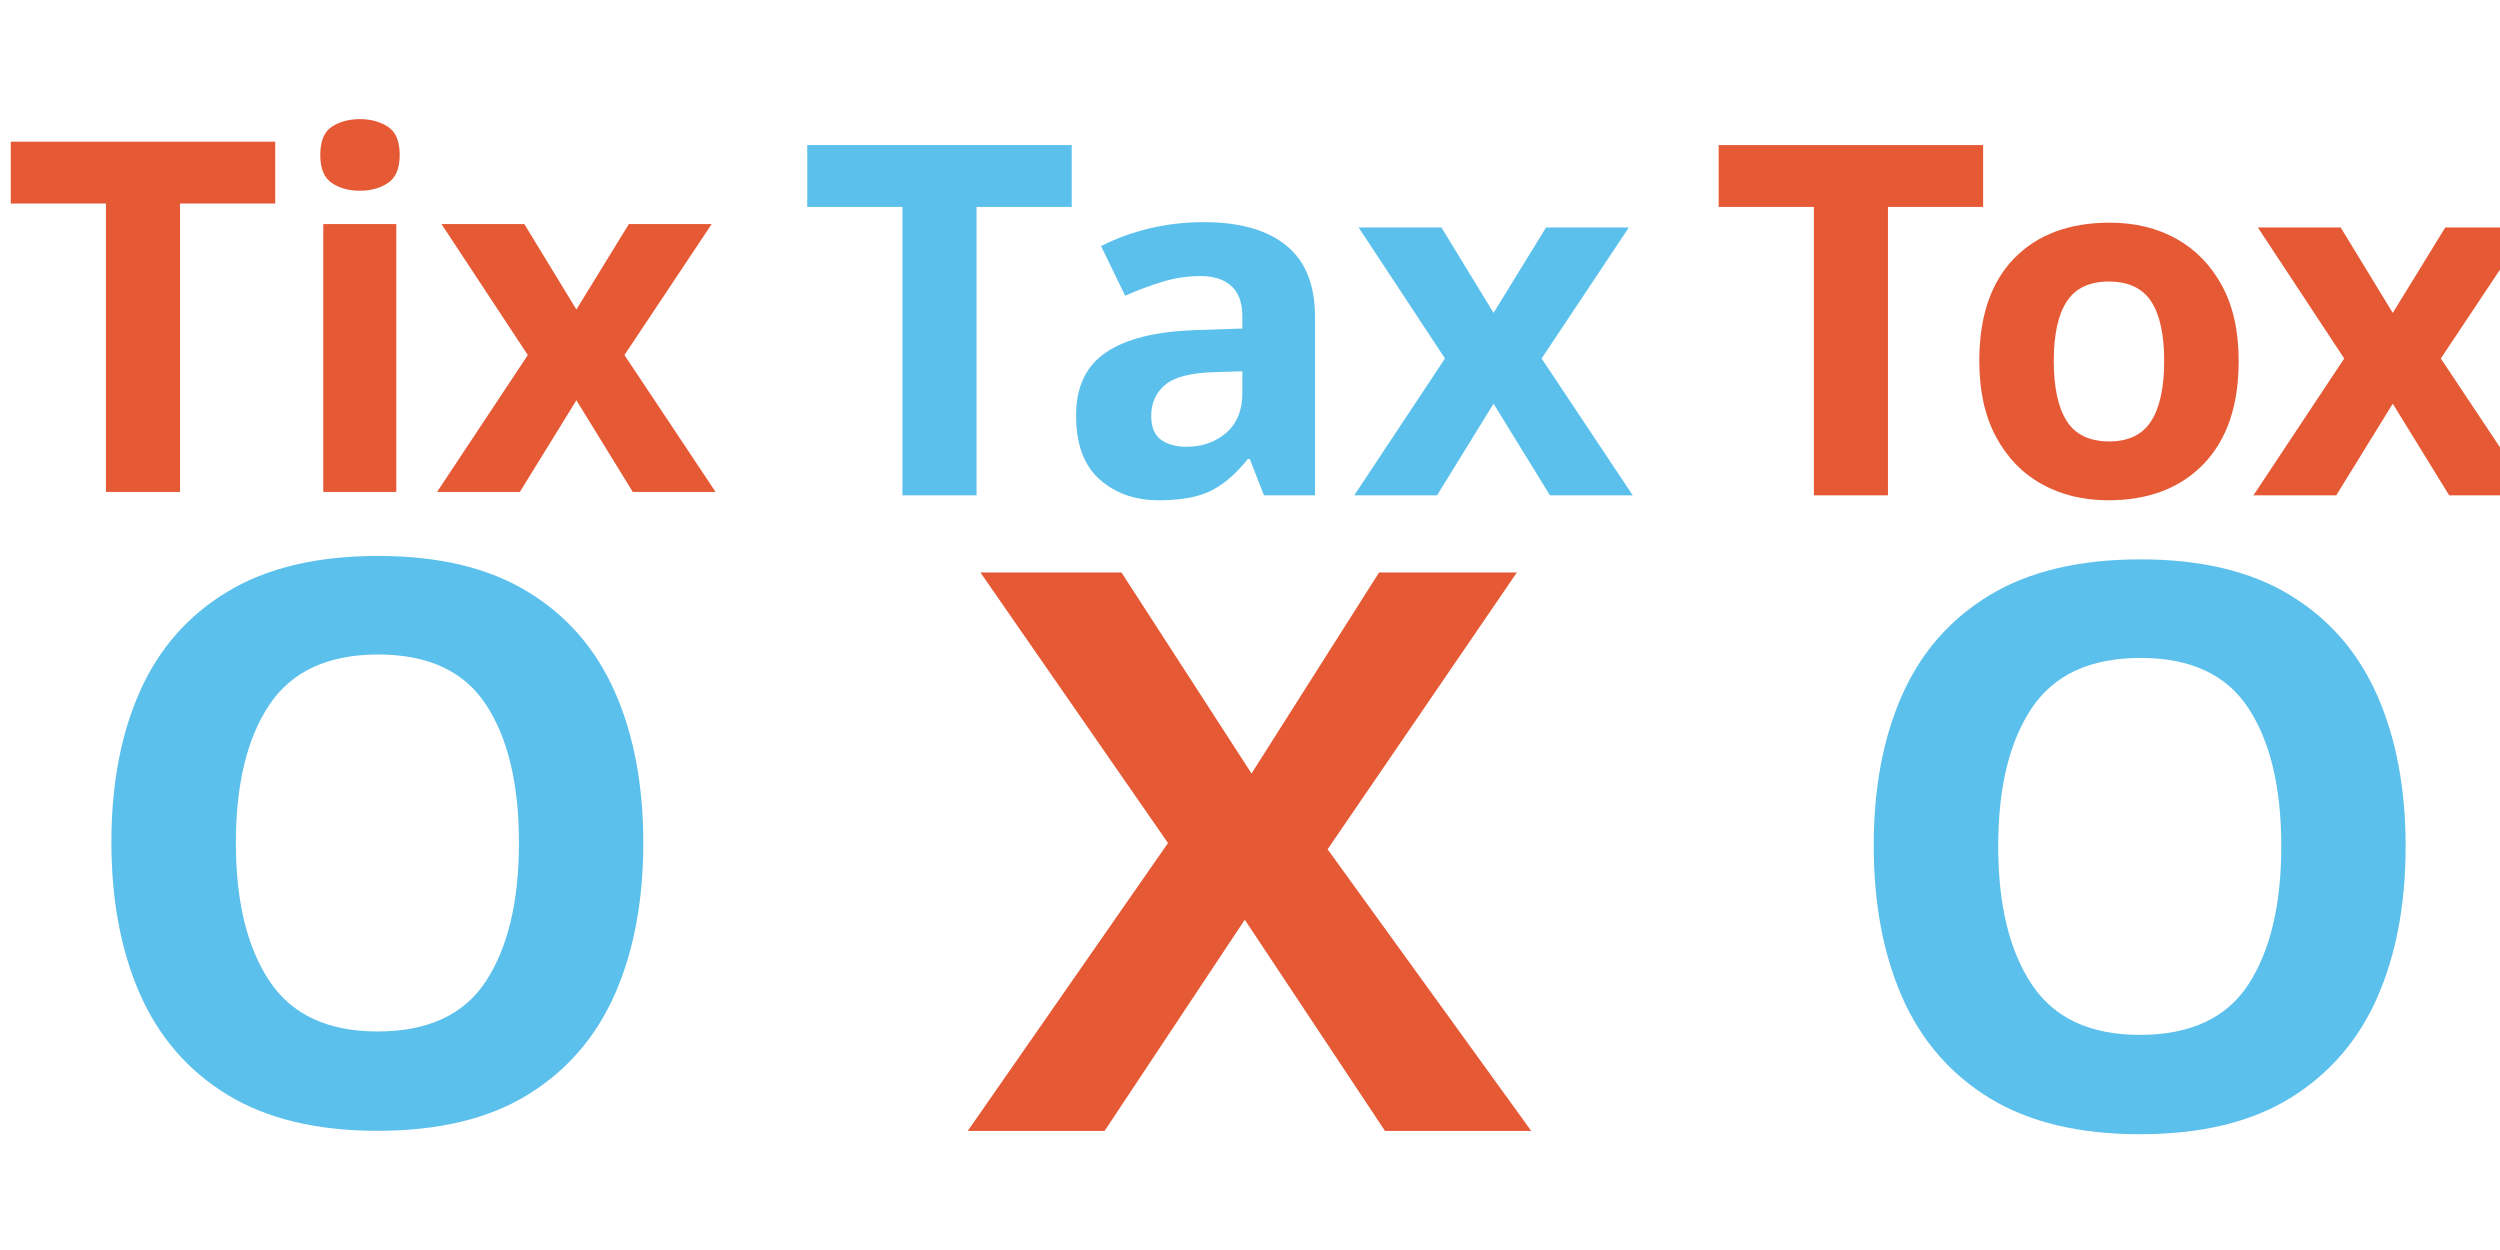
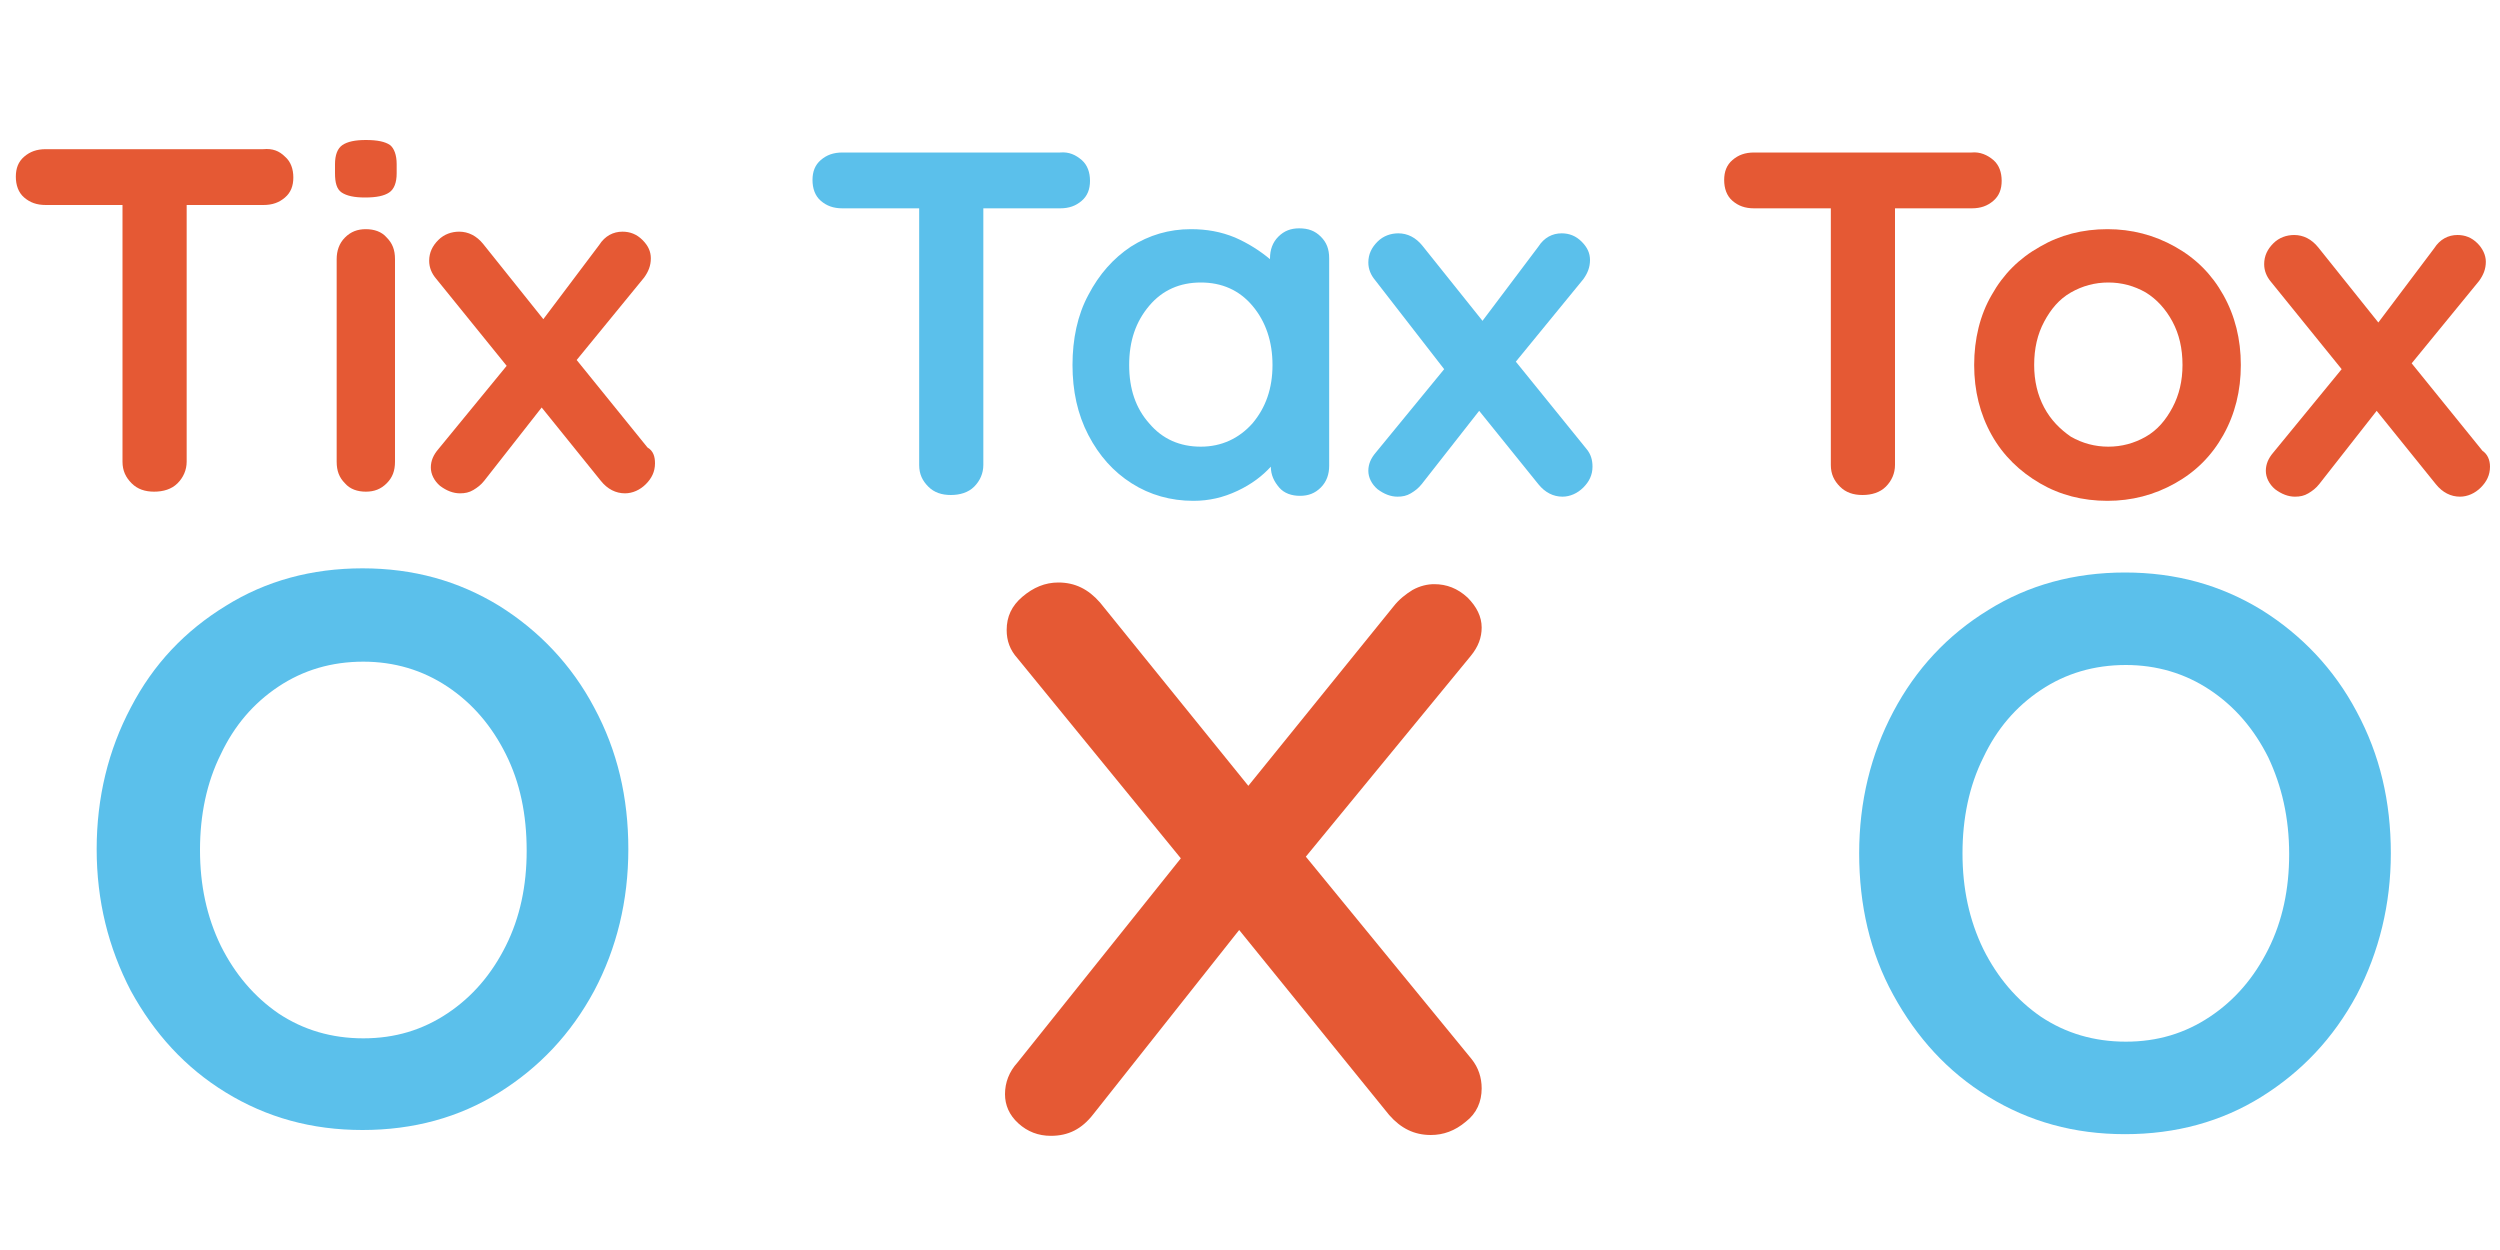
- <svg xmlns="http://www.w3.org/2000/svg" id="Layer_1" data-name="Layer 1" viewBox="0 0 300 150">
-   <defs>
-     <style>.cls-1,.cls-2{font-size:58.86px;}.cls-1,.cls-6{fill:#e55934;}.cls-1,.cls-2,.cls-5,.cls-6{font-family:Quicksand-Bold, Quicksand;font-weight:700;}.cls-2,.cls-5{fill:#5bc0eb;}.cls-3{letter-spacing:-0.1em;}.cls-4{letter-spacing:-0.12em;}.cls-5,.cls-6{font-size:93.86px;}</style>
-   </defs>
-   <text class="cls-1" transform="translate(0.12 59.03)">Tix</text>
-   <text class="cls-2" transform="translate(95.7 59.44)">
-     <tspan class="cls-3">T</tspan>
-     <tspan x="30.96" y="0">ax</tspan>
-   </text>
-   <text class="cls-1" transform="translate(205.07 59.44)">
-     <tspan class="cls-4">T</tspan>
-     <tspan x="29.79" y="0">ox</tspan>
-   </text>
-   <text class="cls-5" transform="translate(7.93 134.76)">O</text>
-   <text class="cls-5" transform="translate(219.41 135.17)">O</text>
-   <text class="cls-6" transform="translate(116.13 135.71) scale(1.08 1)">X</text>
+ <svg xmlns="http://www.w3.org/2000/svg" version="1.1" id="Layer_1" x="0px" y="0px" viewBox="0 0 300 150" style="enable-background:new 0 0 300 150;" xml:space="preserve">
+   <style type="text/css">
+ 	.st0{enable-background:new    ;}
+ 	.st1{fill:#E55934;}
+ 	.st2{fill:#5BC0EB;}
+ </style>
+   <g class="st0">
+     <path class="st1" d="M34.2,18.8c0.7,0.6,1,1.5,1,2.5c0,1-0.3,1.8-1,2.4c-0.7,0.6-1.5,0.9-2.6,0.9h-9.2v30.8c0,1-0.4,1.9-1.1,2.6   c-0.7,0.7-1.7,1-2.8,1c-1.1,0-2-0.3-2.7-1c-0.7-0.7-1.1-1.5-1.1-2.6V24.6H5.5c-1.1,0-1.9-0.3-2.6-0.9c-0.7-0.6-1-1.5-1-2.5   c0-1,0.3-1.8,1-2.4c0.7-0.6,1.5-0.9,2.6-0.9h26.1C32.7,17.8,33.5,18.1,34.2,18.8z" />
+     <path class="st1" d="M41,23.1c-0.6-0.4-0.8-1.2-0.8-2.3v-1.1c0-1.1,0.3-1.9,0.9-2.3c0.6-0.4,1.5-0.6,2.8-0.6c1.4,0,2.3,0.2,2.9,0.6   c0.5,0.4,0.8,1.2,0.8,2.3v1.1c0,1.1-0.3,1.9-0.9,2.3c-0.6,0.4-1.5,0.6-2.9,0.6C42.5,23.7,41.6,23.5,41,23.1z M46.4,58   c-0.7,0.7-1.5,1-2.5,1c-1,0-1.9-0.3-2.5-1c-0.7-0.7-1-1.5-1-2.6V31.1c0-1,0.3-1.9,1-2.6c0.7-0.7,1.5-1,2.5-1c1,0,1.9,0.3,2.5,1   c0.7,0.7,1,1.5,1,2.6v24.3C47.4,56.5,47.1,57.3,46.4,58z" />
+     <path class="st1" d="M78.6,55.6c0,1-0.4,1.8-1.1,2.5c-0.7,0.7-1.6,1.1-2.5,1.1c-1.1,0-2.1-0.5-2.9-1.5l-7.1-8.8l-6.9,8.8   c-0.4,0.5-0.8,0.8-1.3,1.1c-0.5,0.3-1,0.4-1.6,0.4c-0.8,0-1.6-0.3-2.4-0.9c-0.7-0.6-1.1-1.4-1.1-2.2c0-0.8,0.3-1.5,0.9-2.2l8.2-10   l-8.5-10.5c-0.5-0.6-0.8-1.3-0.8-2.1c0-1,0.4-1.8,1.1-2.5c0.7-0.7,1.6-1,2.5-1c1.1,0,2.1,0.5,2.9,1.5l7.2,9l6.7-8.9   c0.7-1.1,1.7-1.6,2.8-1.6c0.9,0,1.7,0.3,2.4,1s1,1.4,1,2.2c0,0.9-0.3,1.6-0.8,2.3l-8.1,9.9l8.5,10.5C78.4,54.1,78.6,54.8,78.6,55.6   z" />
+   </g>
+   <g class="st0">
+     <path class="st2" d="M129.8,19.2c0.7,0.6,1,1.5,1,2.5c0,1-0.3,1.8-1,2.4c-0.7,0.6-1.5,0.9-2.6,0.9h-9.2v30.8c0,1-0.4,1.9-1.1,2.6   c-0.7,0.7-1.7,1-2.8,1c-1.1,0-2-0.3-2.7-1c-0.7-0.7-1.1-1.5-1.1-2.6V25h-9.2c-1.1,0-1.9-0.3-2.6-0.9c-0.7-0.6-1-1.5-1-2.5   c0-1,0.3-1.8,1-2.4c0.7-0.6,1.5-0.9,2.6-0.9h26.1C128.3,18.2,129.1,18.6,129.8,19.2z" />
+   </g>
+   <g class="st0">
+     <path class="st2" d="M158.5,28.4c0.7,0.7,1,1.5,1,2.6v24.9c0,1-0.3,1.9-1,2.6c-0.7,0.7-1.5,1-2.5,1c-1,0-1.9-0.3-2.5-1   c-0.6-0.7-1-1.5-1-2.5c-1,1.1-2.3,2.1-4,2.9c-1.7,0.8-3.4,1.2-5.3,1.2c-2.7,0-5.2-0.7-7.4-2.1c-2.2-1.4-3.9-3.3-5.2-5.8   c-1.3-2.5-1.9-5.3-1.9-8.4c0-3.1,0.6-6,1.9-8.4c1.3-2.5,3-4.4,5.1-5.8c2.2-1.4,4.6-2.1,7.2-2.1c1.9,0,3.6,0.3,5.3,1   c1.6,0.7,3,1.6,4.2,2.6V31c0-1,0.3-1.9,1-2.6c0.7-0.7,1.5-1,2.5-1C157,27.4,157.8,27.7,158.5,28.4z M150.3,50.8   c1.6-1.9,2.4-4.2,2.4-7s-0.8-5.2-2.4-7.1c-1.6-1.9-3.7-2.8-6.2-2.8c-2.5,0-4.6,0.9-6.2,2.8c-1.6,1.9-2.4,4.2-2.4,7.1s0.8,5.2,2.4,7   c1.6,1.9,3.7,2.8,6.2,2.8C146.6,53.6,148.7,52.6,150.3,50.8z" />
+     <path class="st2" d="M191.1,56c0,1-0.4,1.8-1.1,2.5c-0.7,0.7-1.6,1.1-2.5,1.1c-1.1,0-2.1-0.5-2.9-1.5l-7.1-8.8l-6.9,8.8   c-0.4,0.5-0.8,0.8-1.3,1.1c-0.5,0.3-1,0.4-1.6,0.4c-0.8,0-1.6-0.3-2.4-0.9c-0.7-0.6-1.1-1.4-1.1-2.2c0-0.8,0.3-1.5,0.9-2.2l8.2-10   L165,33.6c-0.5-0.6-0.8-1.3-0.8-2.1c0-1,0.4-1.8,1.1-2.5c0.7-0.7,1.6-1,2.5-1c1.1,0,2.1,0.5,2.9,1.5l7.2,9l6.7-8.9   c0.7-1.1,1.7-1.6,2.8-1.6c0.9,0,1.7,0.3,2.4,1s1,1.4,1,2.2c0,0.9-0.3,1.6-0.8,2.3l-8.1,9.9l8.5,10.5   C190.9,54.5,191.1,55.2,191.1,56z" />
+   </g>
+   <g class="st0">
+     <path class="st1" d="M239.2,19.2c0.7,0.6,1,1.5,1,2.5c0,1-0.3,1.8-1,2.4c-0.7,0.6-1.5,0.9-2.6,0.9h-9.2v30.8c0,1-0.4,1.9-1.1,2.6   c-0.7,0.7-1.7,1-2.8,1c-1.1,0-2-0.3-2.7-1c-0.7-0.7-1.1-1.5-1.1-2.6V25h-9.2c-1.1,0-1.9-0.3-2.6-0.9c-0.7-0.6-1-1.5-1-2.5   c0-1,0.3-1.8,1-2.4c0.7-0.6,1.5-0.9,2.6-0.9h26.1C237.6,18.2,238.5,18.6,239.2,19.2z" />
+   </g>
+   <g class="st0">
+     <path class="st1" d="M266.8,52.2c-1.4,2.5-3.3,4.4-5.8,5.8c-2.5,1.4-5.2,2.1-8.1,2.1c-3,0-5.7-0.7-8.1-2.1   c-2.4-1.4-4.4-3.3-5.8-5.8c-1.4-2.5-2.1-5.3-2.1-8.4c0-3.1,0.7-6,2.1-8.4c1.4-2.5,3.3-4.4,5.8-5.8c2.4-1.4,5.1-2.1,8.1-2.1   c2.9,0,5.6,0.7,8.1,2.1c2.5,1.4,4.4,3.3,5.8,5.8c1.4,2.5,2.1,5.3,2.1,8.4C268.9,46.9,268.2,49.7,266.8,52.2z M260.7,38.6   c-0.8-1.5-1.9-2.7-3.2-3.5c-1.4-0.8-2.9-1.2-4.5-1.2c-1.6,0-3.1,0.4-4.5,1.2c-1.4,0.8-2.4,2-3.2,3.5c-0.8,1.5-1.2,3.2-1.2,5.2   c0,1.9,0.4,3.6,1.2,5.1c0.8,1.5,1.9,2.6,3.2,3.5c1.4,0.8,2.9,1.2,4.5,1.2c1.6,0,3.1-0.4,4.5-1.2c1.4-0.8,2.4-2,3.2-3.5   c0.8-1.5,1.2-3.2,1.2-5.1C261.9,41.8,261.5,40.1,260.7,38.6z" />
+     <path class="st1" d="M298.8,56c0,1-0.4,1.8-1.1,2.5c-0.7,0.7-1.6,1.1-2.5,1.1c-1.1,0-2.1-0.5-2.9-1.5l-7.1-8.8l-6.9,8.8   c-0.4,0.5-0.8,0.8-1.3,1.1s-1,0.4-1.6,0.4c-0.8,0-1.6-0.3-2.4-0.9c-0.7-0.6-1.1-1.4-1.1-2.2c0-0.8,0.3-1.5,0.9-2.2l8.2-10   l-8.5-10.5c-0.5-0.6-0.8-1.3-0.8-2.1c0-1,0.4-1.8,1.1-2.5c0.7-0.7,1.6-1,2.5-1c1.1,0,2.1,0.5,2.9,1.5l7.2,9l6.7-8.9   c0.7-1.1,1.7-1.6,2.8-1.6c0.9,0,1.7,0.3,2.4,1c0.6,0.6,1,1.4,1,2.2c0,0.9-0.3,1.6-0.8,2.3l-8.1,9.9l8.5,10.5   C298.5,54.5,298.8,55.2,298.8,56z" />
+   </g>
+   <g class="st0">
+     <path class="st2" d="M71.3,118.9c-2.8,5.2-6.6,9.2-11.4,12.2c-4.8,3-10.3,4.5-16.4,4.5c-6.1,0-11.5-1.5-16.4-4.5   c-4.9-3-8.6-7.1-11.4-12.2c-2.7-5.2-4.1-10.8-4.1-17c0-6.2,1.4-11.9,4.1-17c2.7-5.2,6.5-9.2,11.4-12.2c4.8-3,10.3-4.5,16.4-4.5   c6.1,0,11.5,1.5,16.4,4.5c4.8,3,8.7,7.1,11.4,12.2c2.8,5.2,4.1,10.8,4.1,17C75.4,108.1,74,113.8,71.3,118.9z M60.7,90.5   c-1.7-3.4-4-6.1-7-8.1c-3-2-6.4-3-10.1-3c-3.8,0-7.2,1-10.2,3c-3,2-5.3,4.7-6.9,8.1c-1.7,3.4-2.5,7.3-2.5,11.5   c0,4.2,0.8,8,2.5,11.5c1.7,3.4,4,6.1,6.9,8.1c3,2,6.4,3,10.2,3c3.8,0,7.1-1,10.1-3c3-2,5.3-4.7,7-8.1c1.7-3.4,2.5-7.2,2.5-11.4   C63.2,97.7,62.4,93.9,60.7,90.5z" />
+   </g>
+   <g class="st0">
+     <path class="st2" d="M282.8,119.4c-2.8,5.2-6.6,9.2-11.4,12.2c-4.8,3-10.3,4.5-16.4,4.5s-11.5-1.5-16.4-4.5   c-4.9-3-8.6-7.1-11.4-12.2s-4.1-10.8-4.1-17c0-6.2,1.4-11.9,4.1-17s6.5-9.2,11.4-12.2c4.8-3,10.3-4.5,16.4-4.5s11.5,1.5,16.4,4.5   c4.8,3,8.7,7.1,11.4,12.2c2.8,5.2,4.1,10.8,4.1,17C286.9,108.5,285.5,114.2,282.8,119.4z M272.2,90.9c-1.7-3.4-4-6.1-7-8.1   c-3-2-6.4-3-10.1-3c-3.8,0-7.2,1-10.2,3c-3,2-5.3,4.7-6.9,8.1c-1.7,3.4-2.5,7.3-2.5,11.5c0,4.2,0.8,8,2.5,11.5   c1.7,3.4,4,6.1,6.9,8.1c3,2,6.4,3,10.2,3c3.8,0,7.1-1,10.1-3c3-2,5.3-4.7,7-8.1c1.7-3.4,2.5-7.2,2.5-11.4   C274.7,98.1,273.8,94.3,272.2,90.9z" />
+   </g>
+   <g class="st0">
+     <path class="st1" d="M176.6,127.1c0.8,1,1.2,2.2,1.2,3.5c0,1.6-0.6,3-1.9,4c-1.3,1.1-2.7,1.6-4.2,1.6c-2,0-3.6-0.8-5-2.4l-18-22.2   l-17.5,22.1c-1.4,1.8-3,2.6-5.1,2.6c-1.5,0-2.8-0.5-3.9-1.5c-1.1-1-1.6-2.2-1.6-3.5c0-1.4,0.5-2.7,1.5-3.8l19.6-24.5l-19.6-24   c-0.9-1-1.3-2.1-1.3-3.4c0-1.6,0.6-2.9,1.9-4c1.3-1.1,2.7-1.7,4.3-1.7c2,0,3.6,0.8,5,2.4l17.8,22l17.4-21.5c0.7-0.9,1.5-1.5,2.3-2   c0.9-0.5,1.8-0.7,2.6-0.7c1.5,0,2.8,0.5,4,1.6c1.1,1.1,1.7,2.3,1.7,3.6c0,1.2-0.4,2.3-1.3,3.4l-19.8,24.1L176.6,127.1z" />
+   </g>
</svg>
